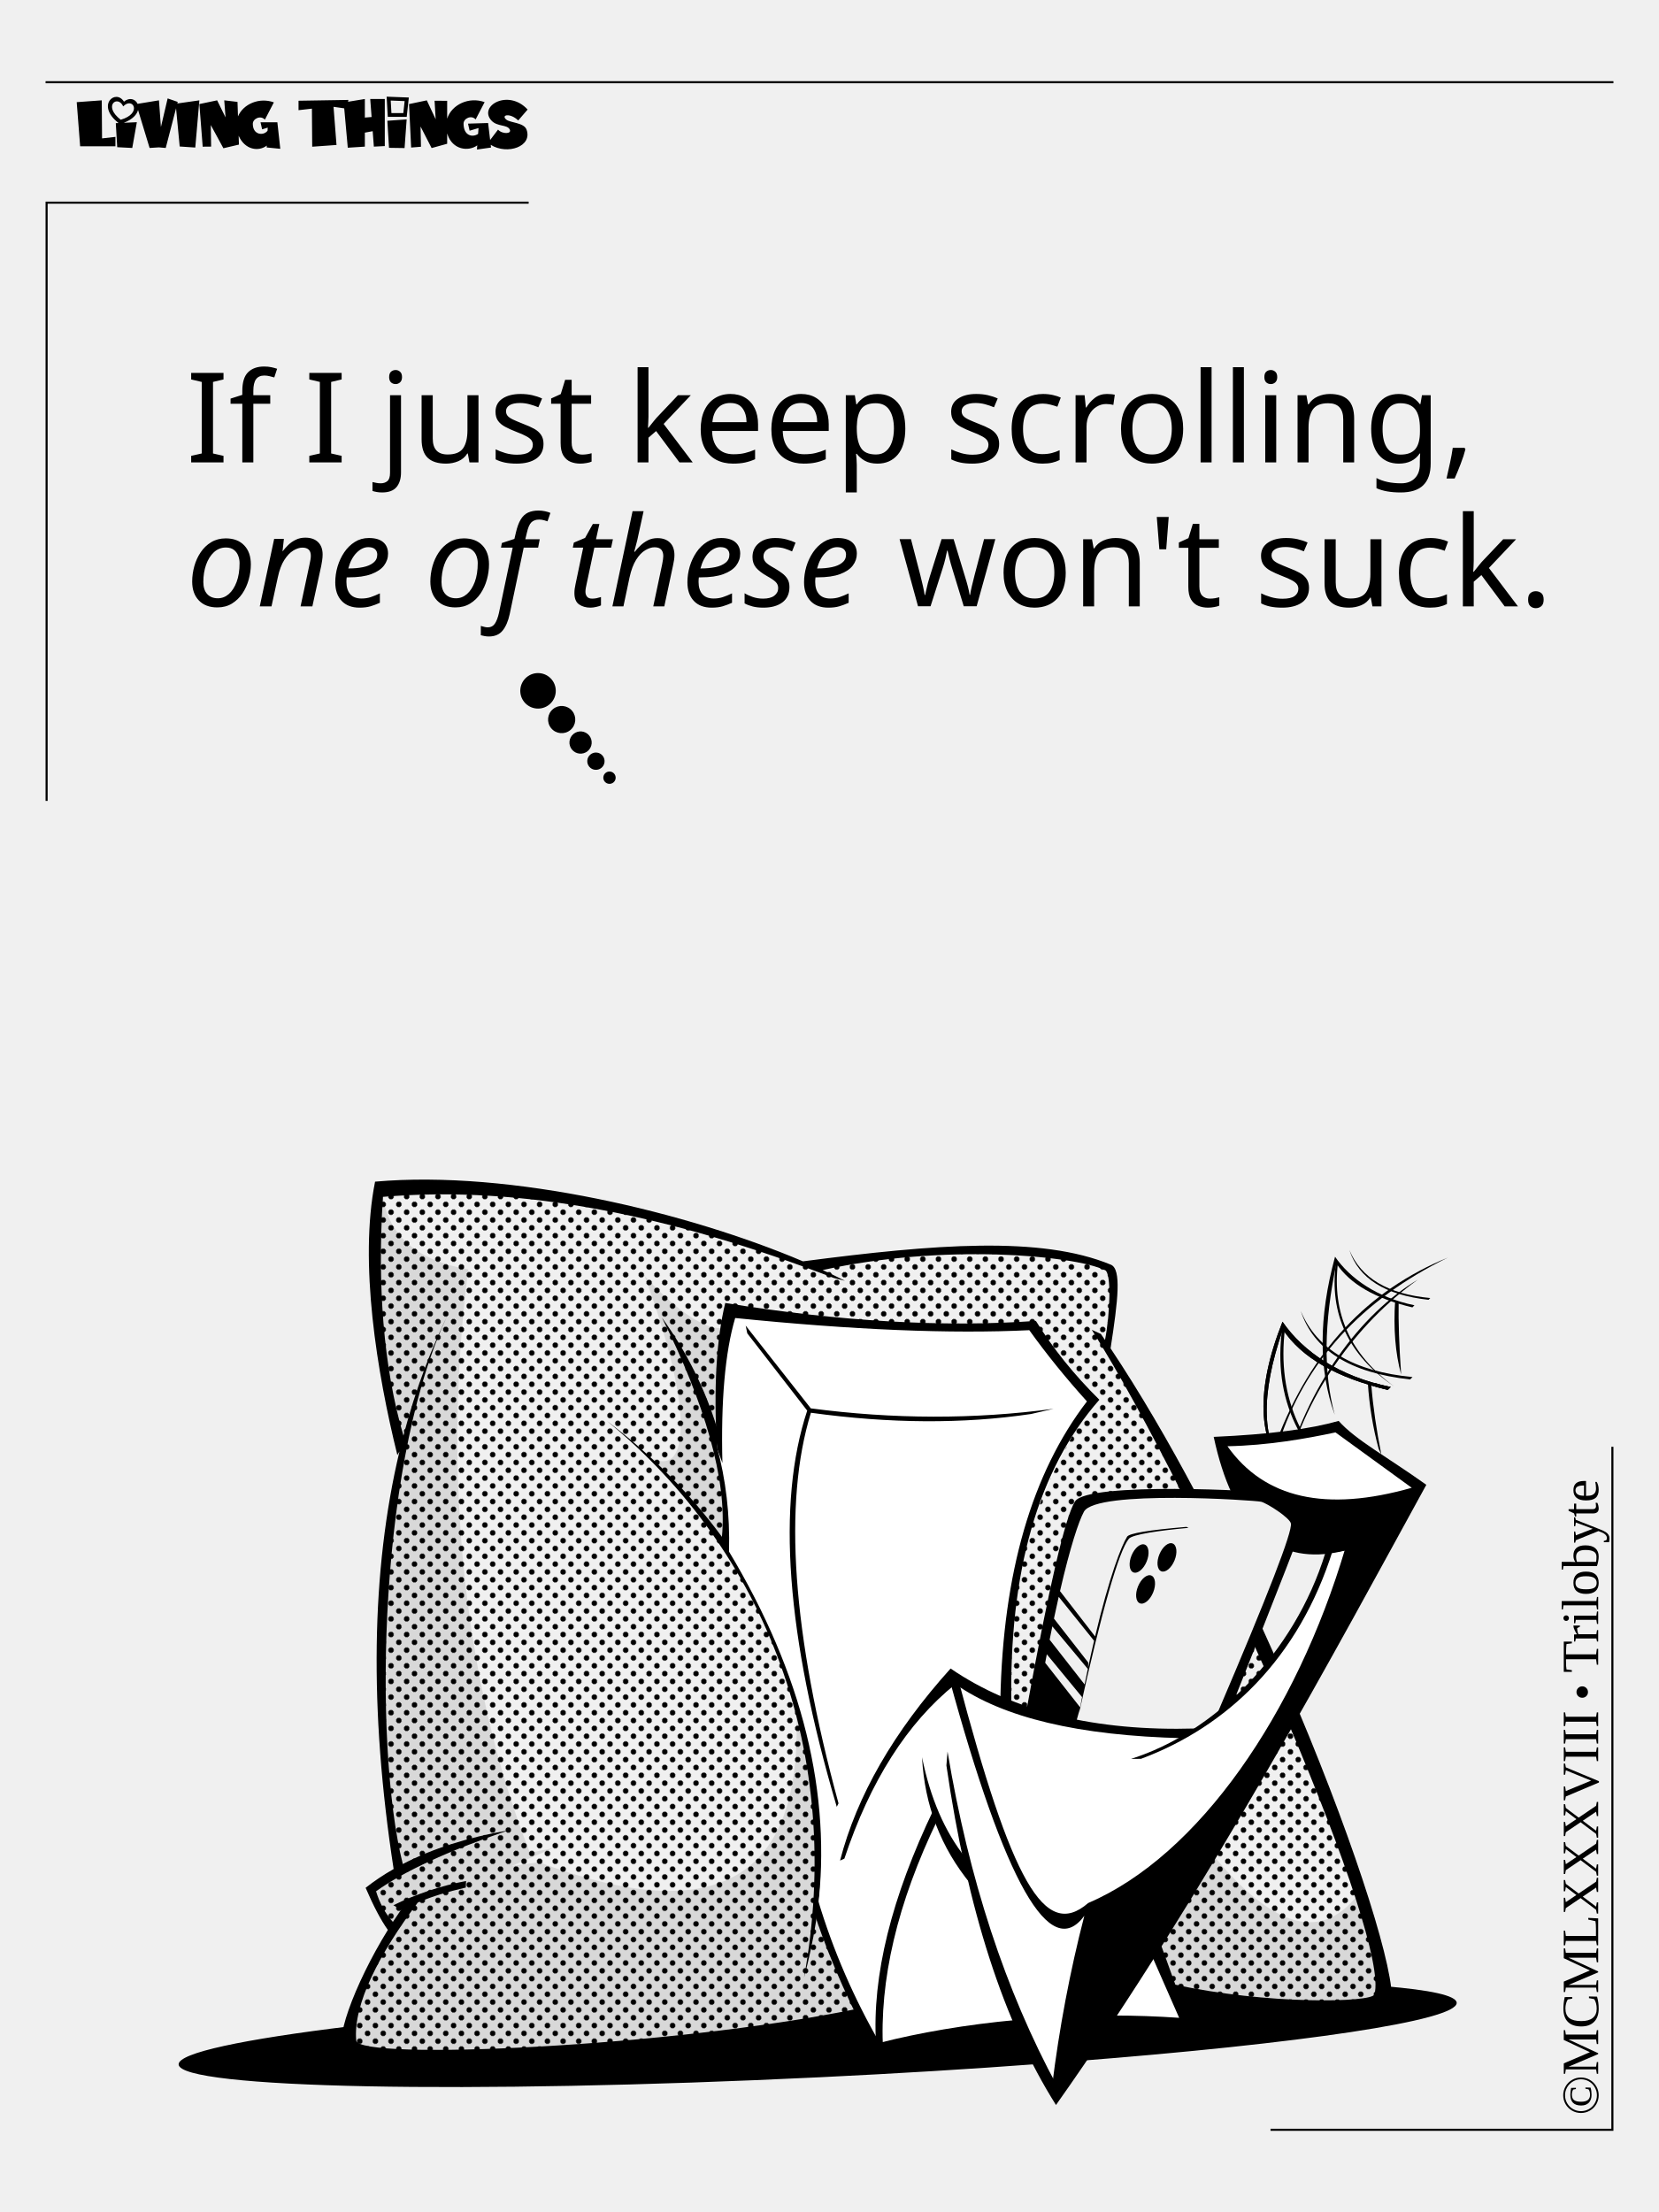
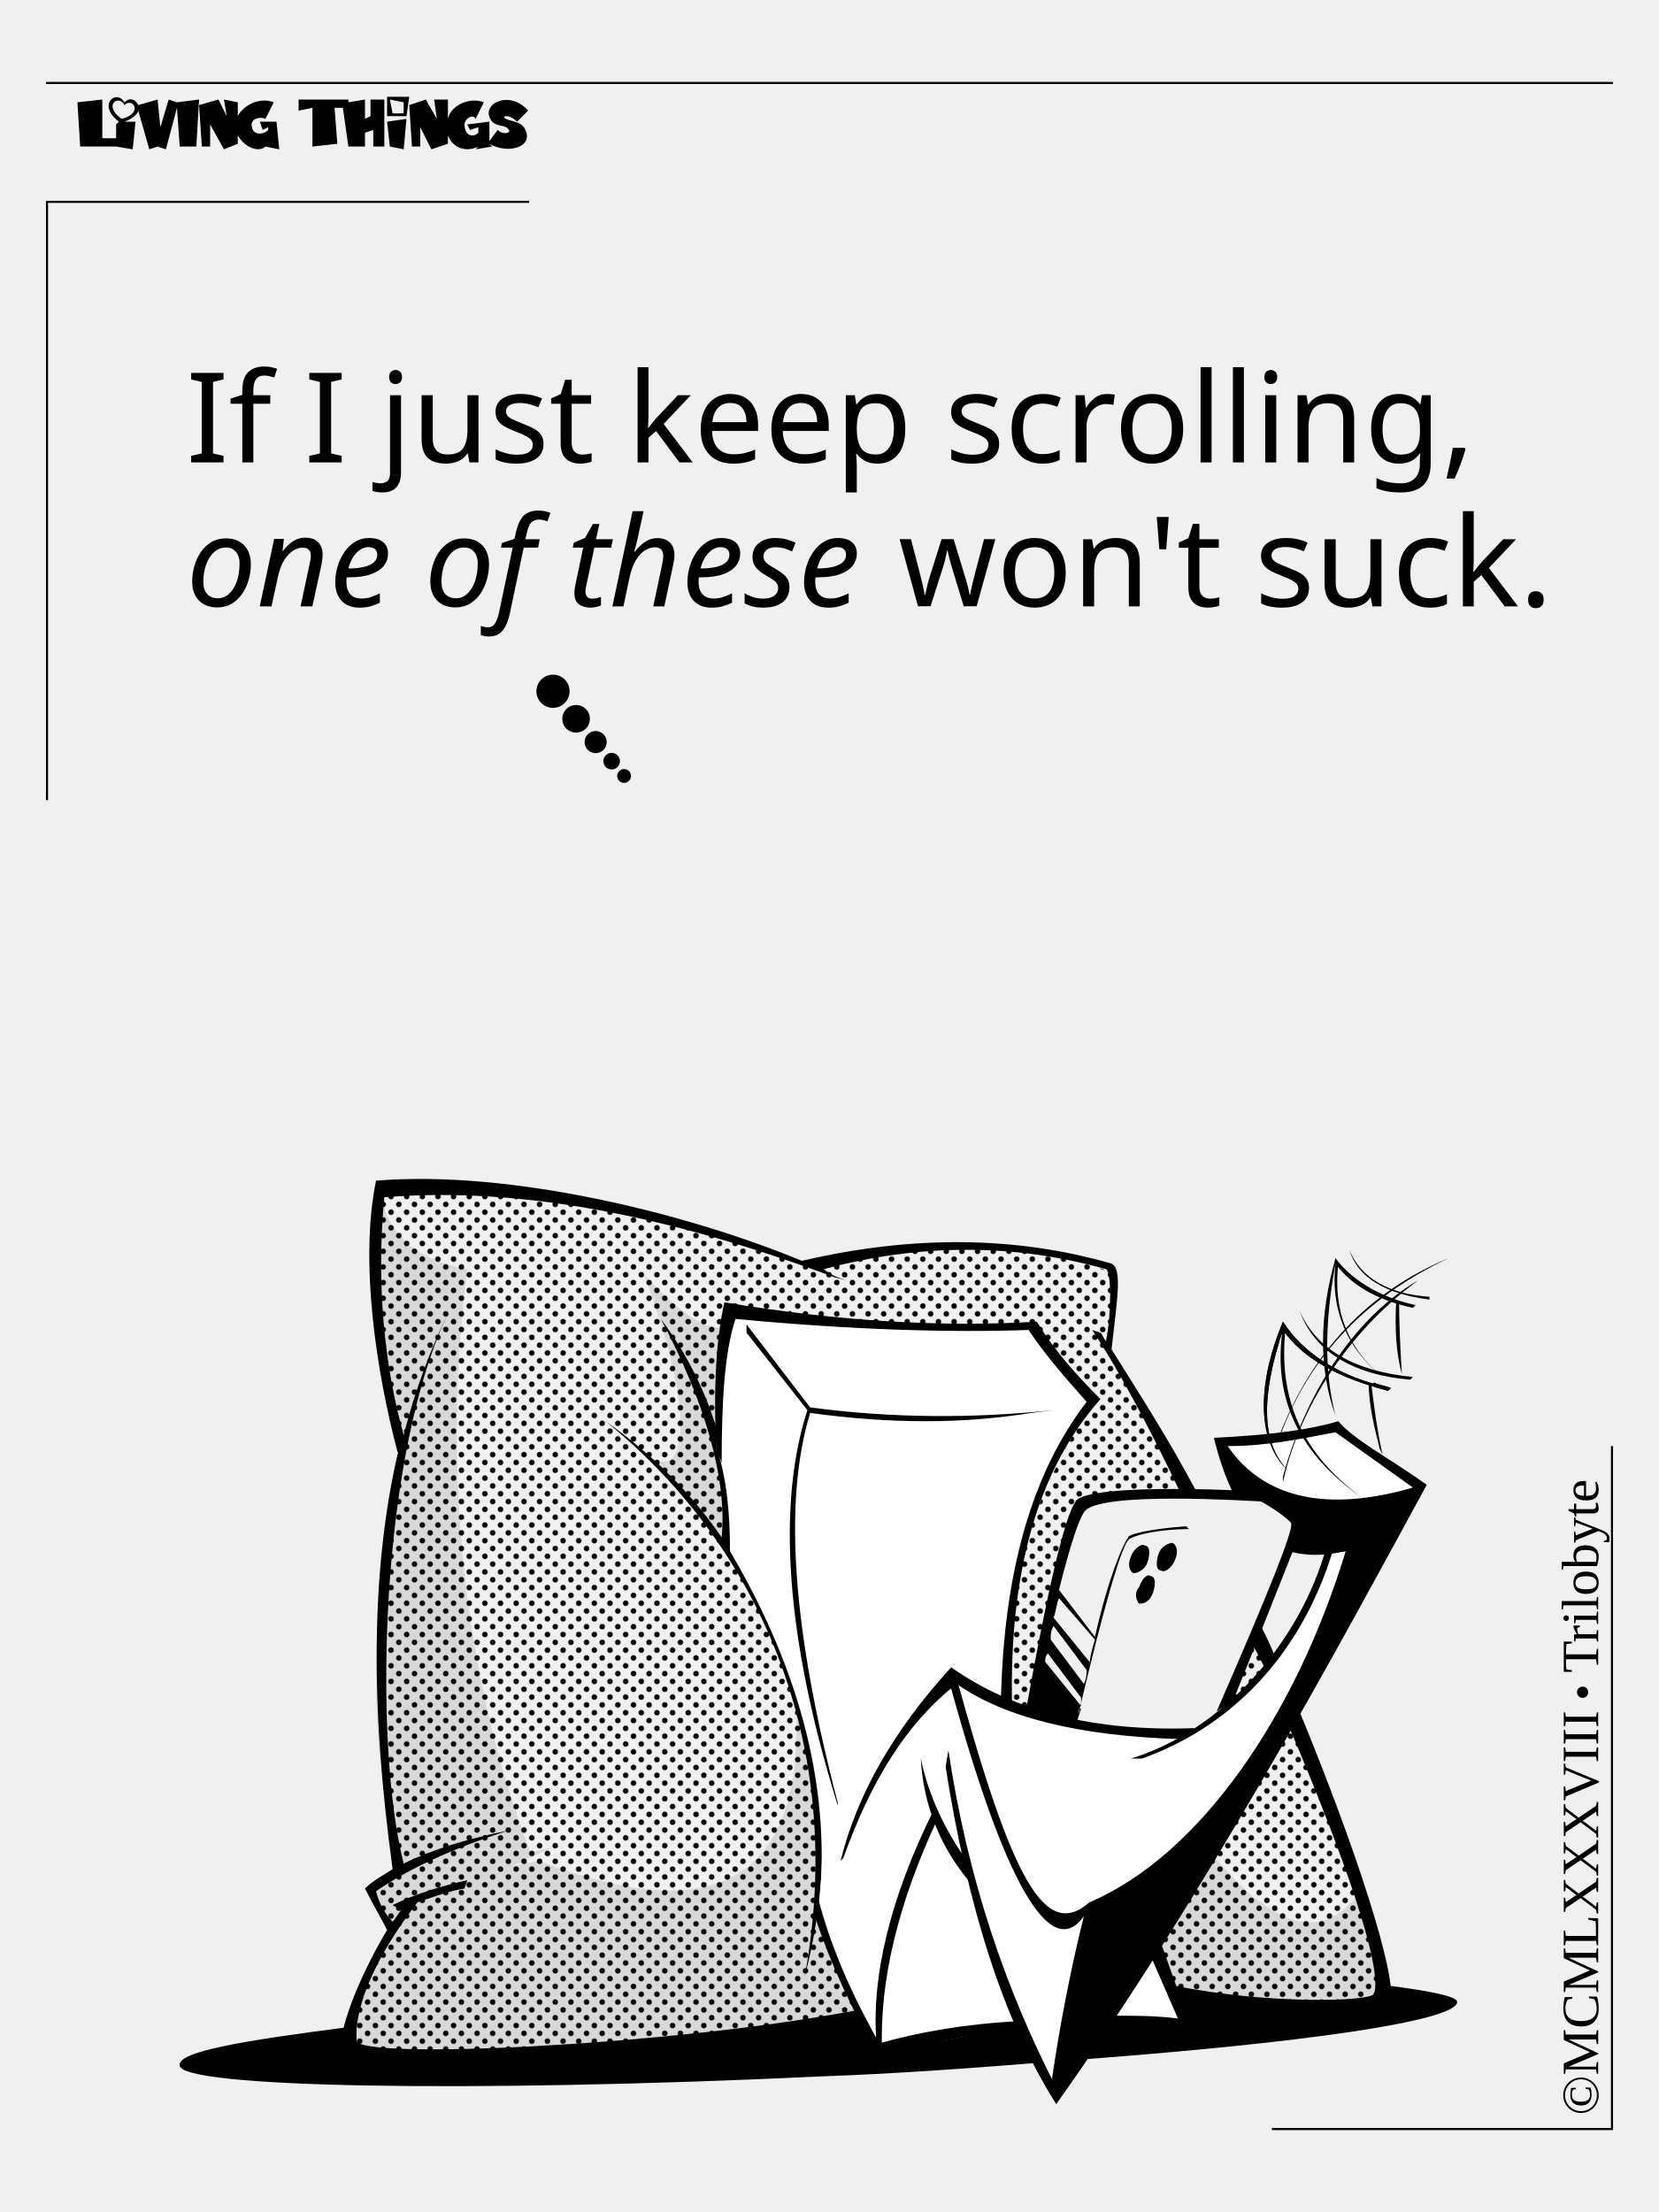
<svg xmlns="http://www.w3.org/2000/svg" style="isolation:isolate" viewBox="0 0 600 800" width="600pt" height="800pt">
  <style type="text/css">
    
  @font-face {
    font-family: 'Comic Neue';
    src: url('neue.ttf') format('truetype');
  }

  text {
    font-family: 'Comic Neue', sans-serif;
    font-weight: bold;
    font-style: italic;
    font-size: 20px;
    fill: #909;
  }
</style>
  <defs>
    <pattern id="dotz" x="0" y="0" width="4" height="4" patternUnits="userSpaceOnUse" patternTransform="rotate(45)">
      <circle cx="2" cy="2" r="1" fill="#000" transform="scale(1)" transform-origin="2 2" />
    </pattern>
+     <pattern id="dotz5" x="0" y="0" width="4" height="4" patternUnits="userSpaceOnUse" patternTransform="rotate(45)">
+       <circle cx="2" cy="2" r="1" fill="#000" transform="scale(2)" transform-origin="2 2" />
+     </pattern>
    <filter id="blur">
-       <feGaussianBlur in="SourceGraphic" stdDeviation="0.9" />
+       <feGaussianBlur in="SourceGraphic" stdDeviation="1" />
    </filter>
  </defs>
  <defs>
-     <g id="ikon" opacity="1.0">
-       <path id="pillowFill" d=" M 137.119 430.387 C 133.398 463.855 136.091 495.501 145.184 525.309 C 134.377 580.385 133.968 630.849 143.944 676.688 L 134.017 683.513 C 136.072 688.819 138.675 693.658 141.81 698.014 C 131.007 717.203 125.726 731.232 125.952 740.086 C 186.626 747.27 250.684 740.889 311.454 728.802 C 304.472 714.376 299.058 701.309 295.177 689.565 C 298.428 637.893 287.739 594.985 263.074 560.803 C 263.325 548.425 262.317 534.827 260.015 519.974 C 259.108 502.841 260.759 487.824 264.934 474.886 C 304.754 479.57 340.836 481.222 373.145 479.805 L 395.24 506.858 C 373.91 532.157 363.131 570.733 363.698 615.069 L 372.325 618.348 C 378.239 590.858 383.594 564.941 390.36 544.177 C 395.232 540.277 408.692 539.716 430.705 540.036 L 400.217 487.101 Q 402.879 468.469 402.033 459.546 C 372.673 449.905 336.695 449.497 294.082 458.305 C 243.594 438.535 191.278 429.234 137.119 430.387 L 137.119 430.387 Z  M 466.907 620.09 C 481.019 648.362 492.83 682.448 500.948 723.382 C 473.956 726.892 450.038 726.357 426.738 721.742 L 418.54 705.347 L 466.907 620.09 L 466.907 620.09 Z  M 454.869 590.416 L 459.322 601.195 C 455.71 605.862 450.801 611.029 444.559 616.661 L 454.869 590.416 Z " fill-rule="evenodd" fill="url(#dotz)" />
-       <path id="shadow" d=" M 375.684 746.455 C 351.148 748.29 324.396 749.922 296.479 751.27 C 168.923 757.429 65.023 755.356 64.602 746.643 C 64.4 742.466 88.023 737.515 126.774 732.815 C 126.158 735.56 125.898 737.97 125.952 740.086 C 186.626 747.27 250.684 740.889 311.454 728.802 L 318.76 740.712 L 368.825 731.899 L 375.684 746.455 L 375.684 746.455 Z  M 388.637 745.478 C 470.322 739.114 527.143 730.792 526.831 724.322 C 526.705 721.712 517.292 719.698 500.625 718.333 C 500.978 720.142 501.313 721.933 501.619 723.691 C 487.286 726.302 442.587 725.023 424.864 720.447 L 428.661 731.839 L 396.823 730.963 Q 390.981 740.894 388.637 745.478 Z " fill-rule="evenodd" fill="rgb(0,0,0)" />
-       <path id="shade" d="M 262.39 480.319 C 255.44 481.247 245.692 474.975 233.132 461.486 C 251.99 512.675 249.081 536.91 233.132 525.848 C 247.243 537.776 257.897 550.84 265.059 565.002 L 260.771 521.116 L 262.39 480.319 Z  M 138.403 432.502 Q 141.807 454.362 169.365 459.08 C 160.288 529.342 166.556 605.997 191.637 670.058 L 200.14 668.366 L 185.106 674.836 L 194.973 673.495 Q 291.499 709.781 288.001 619.17 C 295.541 638.289 296.857 667.13 295.52 689.237 C 299.336 701.331 304.454 714.229 310.837 727.896 C 243.095 742.685 180.837 746.649 124.024 739.753 C 128.484 721.849 133.525 708.702 141.149 698.276 L 133.896 683.265 L 145.267 676.025 C 133.471 634.847 133.476 584.207 145.267 524.088 C 136.067 501.377 133.784 470.854 138.403 432.502 Z M 418 705 L 426 721 Q 460 730 500 724 Q 500 700 492 684 Q 472 712 438 670 Z " fill-rule="evenodd" fill="rgb(0,0,0)" fill-opacity="0.1" />
+     <g id="ikon" opacity="1">
+       <path id="pillowFill" d=" M 137 430 C 133 464 136 496 145 525 C 134 580 134 631 144 677 L 134 684 C 136 689 139 694 142 698 C 131 717 126 731 126 740 C 187 747 251 741 311 729 C 304 714 299 701 295 690 C 298 638 288 595 263 561 C 263 548 262 535 260 520 C 259 503 261 488 265 475 C 305 480 341 481 373 480 L 395 507 C 374 532 363 571 364 615 L 372 618 C 378 591 384 565 390 544 C 395 540 409 540 431 540 L 400 487 Q 403 468 402 460 C 373 450 337 449 294 458 C 244 439 191 429 137 430 L 137 430 Z  M 467 620 C 481 648 493 682 501 723 C 474 727 450 726 427 722 L 419 705 L 467 620 L 467 620 Z  M 455 590 L 459 601 C 456 606 451 611 445 617 L 455 590 Z " fill-rule="evenodd" fill="url(#dotz)" />
+       <path id="shadow" d=" M 376 746 C 351 748 324 750 296 751 C 169 757 65 755 65 747 C 64 742 88 738 127 733 C 126 736 126 738 126 740 C 187 747 251 741 311 729 L 319 741 L 369 732 L 376 746 L 376 746 Z  M 389 745 C 470 739 527 731 527 724 C 527 722 517 720 501 718 C 501 720 501 722 502 724 C 487 726 443 725 425 720 L 429 732 L 397 731 Q 391 741 389 745 Z " fill-rule="evenodd" fill="rgb(0,0,0)" />
+       <path id="shade" d="M 262 480 C 255 481 246 475 233 461 C 252 513 249 537 233 526 C 247 538 258 551 265 565 L 261 521 L 262 480 Z  M 138 433 Q 142 454 169 459 C 160 529 167 606 192 670 L 200 668 L 185 675 L 195 673 Q 291 710 288 619 C 296 638 297 667 296 689 C 299 701 304 714 311 728 C 243 743 181 747 124 740 C 128 722 134 709 141 698 L 134 683 L 145 676 C 133 635 133 584 145 524 C 136 501 134 471 138 433 Z M 418 705 L 426 721 Q 460 730 500 724 Q 500 700 492 684 Q 472 712 438 670 Z " fill-rule="evenodd" fill="rgb(0,0,0)" fill-opacity="0.1" />
+       <path id="pillowOutLine" d=" M 265 562 C 296 607 305 662 291 715 C 306 634 277 561 219 514 C 236 526 250 540 261 556 C 263 535 255 507 239 477 C 257 501 266 530 265 562 Z M 145 691 C 144 692 143 694 142 695 C 139 692 137 688 136 684 C 146 677 162 669 184 662 C 169 665 156 669 146 674 C 135 631 137 525 163 473 C 156 487 150 503 146 519 L 146 519 C 139 494 136 464 139 433 C 189 429 243 440 302 462 L 306 463 C 303 462 300 461 298 459 Q 350 445 400 459 C 402 460 402 475 400 485 C 399 484 399 483 398 482 L 395 481 C 405 496 416 517 427 540 L 433 540 C 423 521 412 504 402 488 C 404 470 406 459 402 457 Q 350 442 290 456 L 290 456 C 249 439 185 423 136 427 L 136 427 C 130 456 136 496 144 526 L 144 525 C 134 568 134 618 142 676 L 142 676 C 139 678 135 680 132 683 C 135 689 138 694 140 698 L 140 698 C 128 718 120 741 125 742 C 173 748 239 745 311 730 L 311 730 L 310 727 C 242 740 129 745 129 738 C 128 725 137 706 151 688 C 157 686 162 684 168 683 L 169 680 C 160 682 150 685 142 689 L 145 691 L 145 691 Z M 461 599 C 460 596 458 592 456 588 L 456 588 L 453 595 C 455 598 456 601 458 604 L 461 599 L 461 599 L 461 599 L 461 599 L 461 599 L 461 599 L 461 599 L 461 599 Z  M 470 619 C 491 670 505 714 503 724 C 502 730 453 729 426 723 L 424 718 C 458 725 496 724 497 721 C 500 711 486 671 466 624 L 470 619 L 470 619 L 470 619 L 470 619 L 470 619 L 470 619 L 470 619 L 470 619 Z " fill-rule="evenodd" fill="rgb(0,0,0)" />
+       <g id="pinkie">
+         <path d=" M 264 474 L 259 523 C 263 535 264 548 264 561 C 290 605 301 649 296 691 C 304 714 311 730 318 742 L 369 733 L 382 757 Q 388 748 402 730 L 429 731 L 417 706 C 459 637 491 581 513 538 L 483 516 L 441 522 L 447 541 L 458 542 L 468 550 L 466 560 L 481 561 C 472 592 455 613 430 627 C 406 627 384 623 364 616 C 360 583 371 546 395 507 L 374 480 C 338 481 301 479 264 474 Z " fill="#fff" />
+         <path opacity="1" id="footBottom" d=" M 447 540 C 445 536 443 531 442 526 L 444 523 C 457 542 480 547 511 538 L 514 538 C 485 591 436 680 382 758 L 394 690 C 434 672 465 629 487 561 C 480 562 473 562 467 560 L 470 549 L 459 541 L 447 540 Z " fill-rule="evenodd" fill="rgb(0,0,0)" />
+         <path d=" M 259 524 C 258 502 259 484 262 471 C 304 478 341 480 375 478 C 381 488 389 497 398 506 C 375 532 365 569 366 617 L 362 615 C 363 569 373 533 393 507 C 385 498 378 490 372 481 C 344 482 308 481 266 477 C 262 489 261 507 261 529 L 259 524 Z " fill="rgb(0,0,0)" />
+         <path d=" M 270 479 L 293 509 C 323 513 352 513 381 510 L 373 511 C 348 515 322 515 293 511 C 283 544 287 591 303 652 L 303 653 C 284 592 281 544 292 510 L 270 482 L 270 479 Z " fill="rgb(0,0,0)" />
+         <path d=" M 446 540 Q 442 532 439 520 C 460 519 474 517 484 514 C 490 521 502 527 516 537 C 485 594 436 685 382 761 C 363 731 350 690 342 639 L 343 633 C 350 680 364 720 382 755 C 422 702 483 590 511 538 L 483 518 C 472 520 459 523 444 523 Q 446 533 449 541 L 446 540 Z  M 466 561 Q 480 565 498 557 Q 480 563 467 558 L 466 561 Z " fill-rule="evenodd" fill="rgb(0,0,0)" />
+         <path d=" M 349 672 L 351 681 C 340 668 334 653 333 636 C 336 650 342 662 349 672 Z " fill="rgb(0,0,0)" />
+         <path d=" M 369 734 C 350 736 333 739 318 744 C 308 727 300 709 295 694 L 295 694 L 296 687 C 301 706 309 723 318 739 C 332 735 349 732 368 731 L 369 734 Z  M 400 733 C 410 733 420 733 431 734 L 420 703 L 416 707 L 426 730 C 418 729 410 729 403 729 L 400 733 Z " fill-rule="evenodd" fill="rgb(0,0,0)" />
+         <path d=" M 338 654 L 339 658 C 325 688 318 716 319 742 L 317 739 C 315 715 322 686 338 654 Z " fill="rgb(0,0,0)" />
+         <path d=" M 489 560 C 484 585 442 676 396 692 C 391 712 387 733 384 755 L 380 755 C 383 734 387 713 392 693 C 380 710 363 681 343 607 L 346 607 C 366 680 378 702 394 688 C 434 671 469 620 487 560 L 489 560 L 489 560 Z " fill="rgb(0,0,0)" />
+         <path d=" M 482 561 L 479 562 C 468 598 439 627 409 636 L 413 636 C 444 625 470 600 482 561 Z " fill="rgb(0,0,0)" />
+         <path d=" M 432 625 Q 378 627 344 603 C 323 626 310 649 304 673 L 305 672 C 315 644 328 623 346 609 C 363 621 390 628 428 629 L 432 625 L 432 625 Z " fill="rgb(0,0,0)" />
+       </g>
+       <path id="cellfone" d=" M 396 593 L 383 578 C 382 580 382 583 381 585 L 394 601 L 394 603 C 394 600 395 596 396 593 L 396 593 L 396 593 L 396 593 Z  M 393 604 L 381 588 C 380 590 380 591 380 593 L 392 609 C 393 607 393 605 393 604 L 393 604 L 393 604 L 393 604 Z  M 391 614 L 379 598 C 378 599 378 600 378 601 L 391 617 C 391 616 391 615 391 614 L 391 614 L 391 614 L 391 614 Z  M 409 563 C 410 560 413 558 414 559 C 416 559 416 562 415 565 C 414 568 411 569 410 569 C 408 568 408 565 409 563 L 409 563 L 409 563 Z  M 419 562 C 420 559 423 558 424 558 C 426 559 426 562 425 564 C 424 567 421 569 420 568 C 418 568 418 565 419 562 L 419 562 Z  M 396 592 L 383 575 C 387 559 390 550 392 547 C 396 539 454 543 456 543 C 458 544 466 549 467 551 Q 468 555 440 619 L 446 615 C 463 573 471 552 472 550 C 472 546 460 540 459 540 C 457 539 393 536 389 543 C 385 549 379 574 371 619 L 375 620 L 375 620 C 375 620 375 620 375 620 L 389 624 L 389 624 L 391 618 C 390 618 390 619 390 620 C 399 582 405 561 408 557 C 410 555 420 553 430 553 L 430 553 L 429 552 C 415 553 408 555 408 556 C 406 559 401 570 396 592 L 396 592 L 396 592 L 396 592 Z  M 412 574 C 413 571 415 569 416 570 C 418 570 418 573 417 576 C 416 579 414 580 412 580 C 411 579 410 576 412 574 Z " fill-rule="evenodd" fill="rgb(0,0,0)" />
      <g id="motionLines">
-         <path d=" M 499.582 526.066 C 497.773 516.987 496.569 508.624 495.959 500.966 L 494.697 500.149 C 495.233 508.401 496.537 516.346 498.598 523.971 L 499.582 526.066 Z " fill="rgb(0,0,0)" />
-         <path d=" M 506.74 497.096 Q 505.647 481.279 505.835 471.103 L 504.573 470.285 Q 503.584 485.604 506.74 497.096 Z " fill="rgb(0,0,0)" />
-         <path d=" M 496.331 501.183 C 498.106 501.725 499.983 502.216 501.925 502.674 L 502.957 501.623 C 500.897 501.202 498.904 500.718 497.02 500.14 L 496.331 501.183 L 496.331 501.183 Z " fill="rgb(0,0,0)" />
-         <path d=" M 465.558 532.379 C 456.213 521.942 455.681 504.766 463.952 480.837 C 470.726 491.013 483.388 498.296 501.925 502.674 L 502.957 501.623 C 484.359 497.824 471.323 488.864 463.838 478.023 C 454.116 502.348 454.694 521.569 465.558 532.379 Z " fill="rgb(0,0,0)" />
-         <path d=" M 465.558 532.379 C 456.213 521.942 455.681 504.766 463.952 480.837 C 470.726 491.013 483.388 498.296 501.925 502.674 L 502.957 501.623 C 484.359 497.824 471.323 488.864 463.838 478.023 C 454.116 502.348 454.694 521.569 465.558 532.379 Z " fill="rgb(0,0,0)" />
-         <path d=" M 492.747 541.955 C 470.96 526.112 461.634 505.569 464.755 480.312 L 463.723 480.428 C 460.289 505.971 469.968 526.484 492.747 541.955 Z " fill="rgb(0,0,0)" />
-         <path d=" M 523.659 454.82 C 494.656 466.631 474.026 488.702 461.756 521.02 L 462.325 522.324 C 471.853 492.649 492.302 470.153 523.659 454.82 Z " fill="rgb(0,0,0)" />
-         <path d=" M 512.776 462.8 C 492.239 475.032 472.64 500.927 463.952 534.4 L 464.355 535.751 C 471.102 505.016 490.572 478.68 512.776 462.8 Z " fill="rgb(0,0,0)" />
-         <path d=" M 470.436 474.123 C 476.246 488.078 489.721 496.049 510.852 498.024 L 509.998 498.893 C 488.272 496.527 475.089 488.274 470.436 474.123 Z " fill="rgb(0,0,0)" />
-         <path d=" M 482.732 511.693 Q 476.538 489.069 483.323 456.966 C 488.227 464.36 497.392 469.652 510.809 472.834 L 511.557 472.07 C 498.095 469.31 488.254 462.387 482.836 454.51 Q 473.9 487.39 482.732 511.693 Z " fill="rgb(0,0,0)" />
-         <path d=" M 504.166 501.376 C 488.396 489.865 481.645 474.937 483.905 456.585 L 483.157 456.669 C 480.672 475.23 487.678 490.135 504.166 501.376 Z " fill="rgb(0,0,0)" />
-         <path d=" M 488.017 452.088 C 492.222 462.228 501.976 468.02 517.271 469.455 L 516.653 470.087 C 500.927 468.367 491.385 462.371 488.017 452.088 Z " fill="rgb(0,0,0)" />
+         <path d=" M 500 526 C 498 517 497 509 496 501 L 495 500 C 495 508 497 516 499 524 L 500 526 Z " fill="rgb(0,0,0)" />
+         <path d=" M 507 497 Q 506 481 506 471 L 505 470 Q 504 486 507 497 Z " fill="rgb(0,0,0)" />
+         <path d=" M 496 501 C 498 502 500 502 502 503 L 503 502 C 501 501 499 501 497 500 L 496 501 L 496 501 Z " fill="rgb(0,0,0)" />
+         <path d=" M 466 532 C 456 522 456 505 464 481 C 471 491 483 498 502 503 L 503 502 C 484 498 471 489 464 478 C 454 502 455 522 466 532 Z " fill="rgb(0,0,0)" />
+         <path d=" M 466 532 C 456 522 456 505 464 481 C 471 491 483 498 502 503 L 503 502 C 484 498 471 489 464 478 C 454 502 455 522 466 532 Z " fill="rgb(0,0,0)" />
+         <path d=" M 493 542 C 471 526 462 506 465 480 L 464 480 C 460 506 470 526 493 542 Z " fill="rgb(0,0,0)" />
+         <path d=" M 524 455 C 495 467 474 489 462 521 L 462 522 C 472 493 492 470 524 455 Z " fill="rgb(0,0,0)" />
+         <path d=" M 513 463 C 492 475 473 501 464 534 L 464 536 C 471 505 491 479 513 463 Z " fill="rgb(0,0,0)" />
+         <path d=" M 470 474 C 476 488 490 496 511 498 L 510 499 C 488 497 475 488 470 474 Z " fill="rgb(0,0,0)" />
+         <path d=" M 483 512 Q 477 489 483 457 C 488 464 497 470 511 473 L 512 472 C 498 469 488 462 483 455 Q 474 487 483 512 Z " fill="rgb(0,0,0)" />
+         <path d=" M 504 501 C 488 490 482 475 484 457 L 483 457 C 481 475 488 490 504 501 Z " fill="rgb(0,0,0)" />
+         <path d=" M 488 452 C 492 462 502 468 517 469 L 517 470 C 501 468 491 462 488 452 Z " fill="rgb(0,0,0)" />
      </g>
-       <path id="pillowOutLine" d=" M 265.371 561.862 C 296.248 607.313 305.056 662.369 290.772 715.304 C 305.508 634.247 276.898 560.888 219.492 513.891 C 235.939 526.349 249.829 540.481 261.096 555.818 C 263.117 535.01 254.56 506.841 239.404 476.545 C 257.351 501.423 266.003 529.858 265.371 561.862 Z  M 145.059 690.677 C 144.054 692.11 143.065 693.579 142.094 695.072 C 139.354 692.04 137.331 688.354 136.008 684.01 C 146.131 676.759 162.09 669.417 183.868 661.969 C 169.082 664.532 156.349 668.592 145.673 674.152 C 134.841 630.687 136.74 524.602 163.388 472.605 C 156.092 487.022 150.264 502.553 145.911 519.204 L 145.911 519.204 C 138.605 494.378 136.438 464.358 138.502 432.859 C 189.116 428.579 243.126 439.701 301.556 462.204 L 305.591 463.213 C 303.069 461.92 300.4 460.624 297.535 459.336 C 340.659 449.76 388.18 453.866 399.719 459.414 C 401.936 460.48 401.544 474.921 399.637 484.624 C 399.14 483.889 398.642 483.159 398.144 482.433 L 394.859 480.94 C 404.56 496.335 415.899 517.083 427.432 540 L 432.512 540 L 432.512 540 L 432.512 540 L 432.512 540 L 432.512 540 L 432.512 540 C 422.691 521.481 412.303 503.642 401.656 487.648 C 404.366 470.152 405.642 458.995 401.748 457.384 C 376.381 446.889 338.111 449.965 290.402 456.18 L 290.402 456.18 C 249.052 438.592 184.805 422.992 135.649 427.361 L 135.649 427.361 C 129.814 456.488 136.296 496.339 143.708 526.241 L 144.477 524.923 C 134.217 568.012 133.508 618.353 142.36 675.959 L 142.36 675.959 C 138.721 678.032 135.347 680.298 132.229 682.751 C 135.085 689.393 137.77 694.478 140.272 697.981 L 140.272 697.981 C 127.978 717.854 119.652 740.79 125.369 741.562 C 172.755 747.96 238.911 744.913 311.399 730.409 L 311.399 730.409 L 309.68 726.589 C 242.417 740.411 129.493 745.302 128.831 737.981 C 127.647 724.895 137.389 706.287 151.115 688.075 C 156.549 685.761 161.786 684.216 168.461 682.661 L 168.565 680.297 C 159.772 681.894 150.218 685.129 142.269 689.056 L 145.059 690.677 L 145.059 690.677 Z  M 461.239 599.294 C 459.574 595.545 457.874 591.775 456.141 587.992 L 456.141 587.992 L 453.46 594.676 C 454.849 597.757 456.224 600.833 457.581 603.899 L 461.239 599.294 L 461.239 599.294 L 461.239 599.294 L 461.239 599.294 L 461.239 599.294 L 461.239 599.294 L 461.239 599.294 L 461.239 599.294 Z  M 469.547 618.529 C 491.23 670.14 504.835 714.203 503.257 724.236 C 502.378 729.824 452.501 729.366 426.341 723.493 L 424.421 717.651 C 458.107 725.095 496.223 724.279 497.083 721.303 C 500.001 711.201 486.082 670.703 466.363 624.162 L 469.547 618.529 L 469.547 618.529 L 469.547 618.529 L 469.547 618.529 L 469.547 618.529 L 469.547 618.529 L 469.547 618.529 L 469.547 618.529 Z " fill-rule="evenodd" fill="rgb(0,0,0)" />
-       <g id="pinkie">
-         <path d=" M 263.581 474 L 259.22 523 C 262.533 535.075 264.023 547.802 263.661 561.152 C 290.256 605.488 300.947 648.812 295.705 691.095 C 303.862 713.529 311.446 730.348 318.428 741.524 L 368.823 732.731 L 382.158 757.427 Q 388.435 747.894 401.772 730.07 L 428.821 731.469 L 417.254 705.696 C 459.174 637.266 491.236 581.269 513.381 537.645 L 483.108 516.156 L 441.476 521.69 L 447.01 541.437 L 458.333 542.231 L 468.461 550.022 L 466.221 559.614 L 480.537 561.27 C 471.928 591.504 455.115 613.462 430.069 627.116 C 405.721 626.542 383.623 622.892 363.745 616.134 C 360.476 582.897 370.949 546.397 395.135 506.603 L 373.764 479.691 C 337.775 480.744 301.058 478.857 263.581 474 Z " x-fill="var(--pinkie-color, #fff)" y-fill="hsl(320,100%,99%)" fill="#fff" />
-         <path id="footBottom" d=" M 446.601 540.305 C 444.759 536.105 443.257 531.285 442.093 525.848 L 443.92 523.051 C 457.301 541.936 479.506 546.931 510.573 538.074 L 514.006 537.991 C 485.013 591.347 436.344 680.442 382.362 757.608 L 394.16 690.149 C 434.084 671.758 465.144 628.551 487.375 560.563 C 479.515 562.19 472.612 562.061 466.67 560.177 L 470.305 549.402 L 458.646 541.1 L 446.601 540.305 Z " fill-rule="evenodd" fill="rgb(0,0,0)" />
-         <path d=" M 259.298 523.687 C 258.065 501.967 259.069 484.489 262.294 471.238 C 303.713 477.934 341.167 480.101 374.643 477.726 C 380.875 487.767 388.534 497.276 397.604 506.236 C 375.381 531.542 364.779 568.629 365.781 617.482 L 361.795 614.755 C 362.748 568.784 373.191 532.818 393.107 506.841 C 385.439 498.352 378.495 489.771 372.259 481.081 C 343.926 482.456 308.473 480.992 265.887 476.675 C 262.233 489.086 260.7 506.567 261.271 529.101 L 259.298 523.687 Z " fill="rgb(0,0,0)" />
-         <path d=" M 269.689 479.429 L 293.242 509.353 C 323.088 513.301 352.36 513.359 381.045 509.51 L 372.862 511.398 C 348.347 515.029 321.826 514.881 293.282 510.94 C 283.193 543.686 286.529 590.785 303.259 652.205 L 302.629 653.464 C 284.343 591.562 280.79 543.806 291.939 510.167 L 270.266 482.235 L 269.689 479.429 Z " fill="rgb(0,0,0)" />
-         <path d=" M 445.587 540.305 Q 441.529 531.684 438.952 519.668 C 459.648 518.744 473.894 516.807 484.144 513.891 C 490.224 520.754 501.587 526.831 515.85 536.999 C 484.83 593.507 436.08 684.834 381.911 761.296 C 363.041 731.441 349.82 690.497 342.282 638.501 L 342.689 633.484 C 350.392 679.601 363.613 719.95 382.387 754.57 C 422.443 702.288 483.325 590.169 510.573 538.074 L 482.997 518.049 C 472.424 520.306 458.58 522.768 443.92 523.051 Q 445.576 533.162 448.893 540.519 L 445.587 540.305 Z  M 466.405 560.821 Q 479.57 564.952 498.164 556.644 Q 479.609 562.647 467.214 558.441 L 466.405 560.821 Z " fill-rule="evenodd" fill="rgb(0,0,0)" />
-         <path d=" M 349.171 671.863 L 351.102 681.428 C 340.248 668.228 334.374 652.931 333.466 635.521 C 336.454 650.331 341.694 662.45 349.171 671.863 Z " fill="rgb(0,0,0)" />
-         <path d=" M 368.982 734.224 C 350.149 735.911 332.998 739.16 317.535 743.977 C 308.183 726.928 300.41 709.446 295.105 693.766 L 295.105 693.766 L 295.804 687.056 C 301.362 705.708 309.091 723.146 318.128 738.812 C 332.335 735.181 349.3 732.229 367.742 730.528 L 368.982 734.224 Z  M 400.009 732.857 C 409.915 732.834 420.209 733.171 430.892 733.868 L 419.722 702.923 L 416.378 706.83 L 426.457 729.767 C 418.435 729.214 410.443 728.951 402.564 728.941 L 400.009 732.857 Z " fill-rule="evenodd" fill="rgb(0,0,0)" />
-         <path d=" M 337.794 654.157 L 339.179 657.917 C 324.523 688.228 317.932 716.202 319.39 741.825 L 316.817 739.054 C 315.366 714.59 322.363 686.296 337.794 654.157 Z " fill="rgb(0,0,0)" />
-         <path d=" M 489.061 559.578 C 483.936 585.426 442.147 676.314 396.315 691.759 C 390.826 712.162 386.761 733.171 384.133 754.8 L 380.487 754.57 C 383.074 733.569 386.961 713 392.162 692.879 C 379.78 709.735 363.444 680.95 343.17 606.537 L 346.408 606.792 C 365.836 680.219 377.696 701.978 393.558 688.255 C 433.678 671.035 468.861 619.557 486.528 560.022 L 489.061 559.578 L 489.061 559.578 Z " fill="rgb(0,0,0)" />
-         <path d=" M 482.06 560.563 L 479.337 561.622 C 468.09 598.156 439.184 626.611 409.062 636.117 L 412.651 636.102 C 443.516 624.641 469.734 600.022 482.06 560.563 Z " fill="rgb(0,0,0)" />
-         <path d=" M 432.431 625.13 Q 377.915 626.748 343.796 603.449 C 323.225 626.282 309.893 649.427 303.817 672.9 L 305.38 672.199 C 314.718 644.167 328.099 623.129 345.538 609.098 C 362.908 621.234 389.923 627.731 428.081 628.646 L 432.431 625.13 L 432.431 625.13 Z " fill="rgb(0,0,0)" />
-       </g>
-       <path id="circles" d=" M 190.506 244.89 C 193.243 242.638 197.294 243.032 199.546 245.769 C 201.798 248.506 201.404 252.557 198.667 254.809 C 195.93 257.061 191.879 256.667 189.627 253.93 C 187.375 251.193 187.768 247.142 190.506 244.89 L 190.506 244.89 L 190.506 244.89 L 190.506 244.89 Z  M 200.01 256.442 C 202.108 254.716 205.212 255.018 206.938 257.115 C 208.664 259.213 208.362 262.317 206.264 264.043 C 204.167 265.769 201.062 265.467 199.336 263.37 C 197.61 261.272 197.912 258.168 200.01 256.442 L 200.01 256.442 L 200.01 256.442 L 200.01 256.442 Z  M 207.413 265.44 C 209.129 264.028 211.668 264.275 213.079 265.991 C 214.491 267.706 214.244 270.245 212.528 271.657 C 210.813 273.068 208.274 272.821 206.862 271.106 C 205.451 269.39 205.697 266.851 207.413 265.44 L 207.413 265.44 L 207.413 265.44 Z  M 213.535 272.88 C 214.868 271.783 216.842 271.975 217.939 273.308 C 219.037 274.642 218.845 276.616 217.511 277.713 C 216.177 278.81 214.204 278.618 213.107 277.285 C 212.009 275.951 212.201 273.977 213.535 272.88 L 213.535 272.88 Z  M 219.011 279.537 C 219.963 278.754 221.371 278.891 222.154 279.842 C 222.937 280.794 222.8 282.202 221.849 282.985 C 220.897 283.768 219.489 283.631 218.706 282.679 C 217.923 281.728 218.06 280.32 219.011 279.537 Z " fill-rule="evenodd" fill="rgb(0,0,0)" />
-       <path d=" M 583.144 523.25 L 583.144 770.266 L 459.502 770.266" fill="none" vector-effect="non-scaling-stroke" stroke-width="1" stroke="rgb(0,0,0)" stroke-linejoin="miter" stroke-linecap="butt" stroke-miterlimit="3" />
-       <path d=" M 16.855 289.279 L 16.855 73.295 L 190.82 73.295" fill="none" vector-effect="non-scaling-stroke" stroke-width="1" stroke="rgb(0,0,0)" stroke-linejoin="miter" stroke-linecap="square" stroke-miterlimit="3" />
-       <line x1="16.855" y1="29.734" x2="583.145" y2="29.734" vector-effect="non-scaling-stroke" stroke-width="1" stroke="rgb(0,0,0)" stroke-linejoin="miter" stroke-linecap="square" stroke-miterlimit="3" />
-       <path id="LivingThingsTitle" d=" M 177.265 50.634 L 176.531 44.489 L 169.262 44.712 L 169.262 44.712 L 169.841 47.266 L 173.066 46.311 L 172.911 48.436 L 172.911 48.436 L 172.911 48.436 L 172.911 48.436 L 172.911 48.436 L 172.911 48.436 L 172.911 48.436 C 170.804 49.832 167.651 49.047 167.651 44.701 C 167.651 42.812 170.506 41.48 172.018 43.195 L 175.273 36.94 C 169.64 34.87 163.346 37.816 161.723 42.923 L 161.723 36.451 L 157.17 36.444 L 157.572 43.144 L 154.359 36.293 L 147.932 37.645 L 147.932 37.645 L 147.932 37.645 L 147.932 37.645 L 148.694 53.363 L 152.25 53.073 L 152.1 45.76 L 152.1 45.76 L 156.1 53.547 L 161.723 51.993 L 161.723 51.993 L 161.723 51.993 L 161.723 51.993 L 161.723 51.993 L 161.723 51.993 L 161.723 51.993 L 161.723 51.993 L 161.723 51.993 L 161.723 51.993 L 161.723 51.993 L 161.723 51.993 L 161.723 51.993 L 161.723 48.225 C 161.756 48.337 161.79 48.45 161.827 48.563 C 163.671 54.222 169.399 54.893 172.609 52.575 L 172.5 54.08 L 177.591 53.363 L 177.474 52.38 C 183.511 56.137 192.66 52.966 190.433 46.875 C 189.484 44.281 184.501 44.458 183.07 43.227 C 181.103 41.534 184.494 40.73 187.422 43.565 L 190.819 39.625 C 183.905 32.039 172.951 38.268 177.705 43.565 C 179.792 45.89 183.371 44.966 184.34 46.799 C 185.234 48.49 181.634 48.59 180.122 46.875 L 177.265 50.634 Z  M 134.395 42.317 L 131.953 42.523 L 131.953 35.802 L 125.883 36.801 L 125.883 36.801 L 125.883 36.801 L 125.987 36.139 L 107.97 36.432 L 107.97 39.846 L 112.807 39.295 L 112.912 53.061 L 121.701 52.43 L 120.628 38.633 L 124.494 39.184 L 125.779 53.423 L 131.953 53.029 L 131.953 47.97 L 131.953 47.97 L 131.953 47.97 L 131.953 47.97 L 131.953 47.97 L 134.787 47.444 L 135.214 53.029 L 139.165 52.829 L 139.165 35.802 L 133.896 35.802 L 134.395 42.317 L 134.395 42.317 Z  M 86.416 52.297 L 80.793 53.612 L 76.232 45.228 L 76.232 45.228 L 76.361 53.021 L 73.308 53.051 L 72.103 37.637 L 72.103 37.637 L 72.103 37.637 L 72.103 37.637 L 78.53 36.286 L 81.575 42.468 L 81.102 36.286 L 85.894 36.853 L 86.071 42.102 C 87.96 37.614 93.789 35.091 99.053 37.025 L 95.798 43.28 C 94.286 41.565 91.426 42.897 91.431 44.786 C 91.442 48.923 95.363 49.167 96.766 47.274 L 96.766 47.274 L 96.766 47.274 L 96.766 47.274 L 96.766 47.274 L 96.766 47.274 L 96.826 46.143 L 94.802 46.78 L 94.223 44.226 L 94.223 44.226 L 100.311 44.226 L 101.371 53.815 L 96.447 53.331 L 96.483 52.653 C 93.581 54.9 88.607 54.303 86.308 49.088 L 86.416 52.297 L 86.416 52.297 L 86.416 52.297 L 86.416 52.297 L 86.416 52.297 L 86.416 52.297 L 86.416 52.297 L 86.416 52.297 L 86.416 52.297 L 86.416 52.297 L 86.416 52.297 L 86.416 52.297 L 86.416 52.297 L 86.416 52.297 Z  M 44.561 38.468 C 48.001 34.867 51.65 40.988 43.664 43.31 C 37.051 38.228 42.572 34.169 44.561 38.468 L 44.561 38.468 L 44.561 38.468 L 44.561 38.468 L 44.561 38.468 L 44.561 38.468 L 44.561 38.468 L 44.561 38.468 L 44.561 38.468 L 44.561 38.468 L 44.561 38.468 L 44.561 38.468 L 44.561 38.468 L 44.561 38.468 L 44.561 38.468 L 44.561 38.468 L 44.561 38.468 L 44.561 38.468 L 44.561 38.468 L 44.561 38.468 L 44.561 38.468 L 44.561 38.468 L 44.561 38.468 Z  M 27.746 36.946 L 36.804 36.286 L 36.908 50.051 L 41.745 49.501 L 41.745 52.915 L 28.988 52.915 L 27.746 36.946 L 27.746 36.946 L 27.746 36.946 L 27.746 36.946 L 27.746 36.946 L 27.746 36.946 L 27.746 36.946 L 27.746 36.946 L 27.746 36.946 L 27.746 36.946 Z  M 140.091 43.678 L 147.071 43.185 L 146.32 53.547 L 140.694 53.462 L 140.091 43.678 L 140.091 43.678 L 140.091 43.678 L 140.091 43.678 Z  M 141.565 40.895 L 141.308 36.363 L 146.341 36.556 L 145.866 40.895 L 141.565 40.895 L 141.565 40.895 L 141.565 40.895 L 141.565 40.895 Z  M 42.886 44.496 C 34.534 37.997 41.888 31.961 44.835 36.78 L 44.835 36.78 C 46.834 35.049 49.001 35.851 49.755 37.559 L 49.755 37.559 L 57.489 36.286 L 58.2 45.941 L 60.63 35.595 L 64.275 36.853 L 64.126 37.426 L 64.126 37.426 L 64.126 37.426 L 64.126 37.426 L 72.103 36.293 L 70.627 53.363 L 64.989 52.981 L 63.674 39.163 L 59.94 53.512 L 57.45 53.297 L 57.45 53.297 L 57.45 53.297 L 57.45 53.297 L 57.45 53.297 L 57.45 53.297 L 57.45 53.297 L 57.45 53.297 L 57.45 53.297 L 57.45 53.297 L 57.45 53.297 L 57.45 53.297 L 57.45 53.297 L 57.45 53.297 L 54.105 53.512 L 49.926 39.767 C 49.537 41.373 48.037 43.145 44.772 44.409 L 49.491 44.192 L 47.834 53.512 L 42.393 53.233 L 41.878 44.542 L 42.886 44.496 L 42.886 44.496 L 42.886 44.496 L 42.886 44.496 L 42.886 44.496 Z  M 140.249 42.261 L 139.833 34.961 L 147.859 35.268 L 147.094 42.261 L 140.249 42.261 L 140.249 42.261 L 140.249 42.261 L 140.249 42.261 Z " fill-rule="evenodd" fill="rgb(0,0,0)" />
-       <path id="cellfone" d=" M 395.688 593.407 L 382.895 577.509 C 382.336 579.98 381.763 582.604 381.177 585.384 L 393.581 601.283 L 393.529 603.089 C 394.26 599.658 394.981 596.434 395.688 593.407 L 395.688 593.407 L 395.688 593.407 L 395.688 593.407 Z  M 393.425 603.576 L 380.59 588.203 C 380.269 589.765 379.944 591.372 379.616 593.026 L 392.261 609.196 C 392.652 607.265 393.04 605.392 393.425 603.576 L 393.425 603.576 L 393.425 603.576 L 393.425 603.576 Z  M 391.351 613.791 L 378.593 598.286 C 378.399 599.3 378.205 600.33 378.009 601.375 L 390.645 617.476 C 390.88 616.226 391.116 614.998 391.351 613.791 L 391.351 613.791 L 391.351 613.791 L 391.351 613.791 Z  M 409.245 562.524 C 410.392 559.756 412.543 558.014 414.045 558.637 C 415.548 559.259 415.837 562.012 414.69 564.78 C 413.543 567.548 411.392 569.289 409.889 568.667 C 408.387 568.044 408.098 565.292 409.245 562.524 L 409.245 562.524 L 409.245 562.524 Z  M 419.323 562.12 C 420.47 559.352 422.621 557.61 424.123 558.233 C 425.626 558.855 425.915 561.608 424.768 564.376 C 423.621 567.144 421.47 568.885 419.967 568.263 C 418.465 567.64 418.176 564.888 419.323 562.12 L 419.323 562.12 Z  M 396.059 591.834 L 383.368 575.442 C 387.081 559.371 390.134 550.188 392.019 546.724 C 396.382 538.709 454.113 542.609 456.113 543.127 C 458.344 543.705 466.426 548.91 466.866 550.968 Q 467.795 555.315 440.417 619.32 L 446.153 615.336 C 463.004 573.081 471.355 551.59 471.548 550.027 C 472.069 545.831 459.643 540.293 458.813 539.937 C 457.066 539.189 393.425 535.798 388.816 542.984 C 385.261 548.526 379.371 573.84 371.153 619.005 L 374.739 619.916 L 374.739 619.916 C 374.739 619.916 374.739 619.915 374.739 619.915 L 388.995 623.533 L 388.995 623.533 L 390.56 617.925 C 390.453 618.495 390.345 619.07 390.238 619.648 C 398.505 582.371 404.611 561.015 408.272 556.502 C 409.529 554.952 419.532 553.488 429.845 552.565 L 429.845 552.565 L 429.089 552.219 C 415.374 553.37 408.401 554.551 407.638 555.761 C 405.612 558.972 401.231 570.056 396.059 591.834 L 396.059 591.834 L 396.059 591.834 L 396.059 591.834 Z  M 411.593 573.708 C 412.74 570.94 414.891 569.198 416.394 569.821 C 417.896 570.443 418.185 573.196 417.038 575.964 C 415.891 578.732 413.74 580.473 412.238 579.851 C 410.735 579.228 410.446 576.476 411.593 573.708 Z " fill-rule="evenodd" fill="rgb(0,0,0)" />
      <g id="dialog">
        <text transform="matrix(1.373,0,0,1.373,67.339,167.223)" style="font-family:'Comic Neue';font-weight:400;font-size:33px;font-style:normal;fill:#000000;stroke:none;">If I just keep scrolling,</text>
        <text transform="matrix(1.373,0,0,1.373,67.339,219.315)" style="font-family:'Comic Neue';font-weight:400;font-size:33px;font-style:italic;fill:#000000;stroke:none;">one of these </text>
        <text transform="matrix(1.373,0,0,1.373,324.852,219.315)" style="font-family:'Comic Neue';font-weight:400;font-size:33px;font-style:normal;fill:#000000;stroke:none;">won't suck.</text>
      </g>
+       <g id="circles" transform="translate(200 250) rotate(320)" fill="rgb(0,0,0)">
+         <circle cx="0" cy="40" r="2.5" />
+         <circle cx="0" cy="33" r="3" />
+         <circle cx="0" cy="24" r="4" />
+         <circle cx="0" cy="13" r="5" />
+         <circle cx="0" cy="0" r="6" />
+       </g>
      <g id="copyright" transform="translate(578 765) rotate(270)">
        <text style="font-family:'Times New Roman';font-weight:400;font-size:19px;font-style:normal;fill:#000000;stroke:none;">©MCMLXXXVIII</text>
-         <text transform="translate(150 0)" style="font-family:'Times New Roman';font-weight:400;font-size:17.4px;font-style:normal;fill:#000000;stroke:none;">•</text>
+         <text transform="translate(150 0)" style="font-family:'Times New Roman';font-weight:400;font-size:17px;font-style:normal;fill:#000000;stroke:none;">•</text>
        <text transform="translate(160 0)" style="font-family:'Times New Roman';font-weight:400;font-size:19px;font-style:normal;fill:#000000;stroke:none;">Trilobyte</text>
+       </g>
+       <g id="border">
+         <path d=" M 583 523 L 583 770 L 460 770" fill="none" vector-effect="non-scaling-stroke" stroke-width="1" stroke="rgb(0,0,0)" stroke-linejoin="miter" stroke-linecap="butt" stroke-miterlimit="3" />
+         <path d=" M 17 289 L 17 73 L 191 73" fill="none" vector-effect="non-scaling-stroke" stroke-width="1" stroke="rgb(0,0,0)" stroke-linejoin="miter" stroke-linecap="square" stroke-miterlimit="3" />
+         <line x1="17" y1="30" x2="583" y2="30" vector-effect="non-scaling-stroke" stroke-width="1" stroke="rgb(0,0,0)" stroke-linejoin="miter" stroke-linecap="square" stroke-miterlimit="3" />
+         <path id="LivingThingsTitle" d=" M 177 51 L 177 44 L 169 45 L 169 45 L 170 47 L 173 46 L 173 48 L 173 48 L 173 48 L 173 48 L 173 48 L 173 48 L 173 48 C 171 50 168 49 168 45 C 168 43 171 41 172 43 L 175 37 C 170 35 163 38 162 43 L 162 36 L 157 36 L 158 43 L 154 36 L 148 38 L 148 38 L 148 38 L 148 38 L 149 53 L 152 53 L 152 46 L 152 46 L 156 54 L 162 52 L 162 52 L 162 52 L 162 52 L 162 52 L 162 52 L 162 52 L 162 52 L 162 52 L 162 52 L 162 52 L 162 52 L 162 52 L 162 48 C 162 48 162 48 162 49 C 164 54 169 55 173 53 L 172 54 L 178 53 L 177 52 C 184 56 193 53 190 47 C 189 44 185 44 183 43 C 181 42 184 41 187 44 L 191 40 C 184 32 173 38 178 44 C 180 46 183 45 184 47 C 185 48 182 49 180 47 L 177 51 Z  M 134 42 L 132 43 L 132 36 L 126 37 L 126 37 L 126 37 L 126 36 L 108 36 L 108 40 L 113 39 L 113 53 L 122 52 L 121 39 L 124 39 L 126 53 L 132 53 L 132 48 L 132 48 L 132 48 L 132 48 L 132 48 L 135 47 L 135 53 L 139 53 L 139 36 L 134 36 L 134 42 L 134 42 Z  M 86 52 L 81 54 L 76 45 L 76 45 L 76 53 L 73 53 L 72 38 L 72 38 L 72 38 L 72 38 L 79 36 L 82 42 L 81 36 L 86 37 L 86 42 C 88 38 94 35 99 37 L 96 43 C 94 42 91 43 91 45 C 91 49 95 49 97 47 L 97 47 L 97 47 L 97 47 L 97 47 L 97 47 L 97 46 L 95 47 L 94 44 L 94 44 L 100 44 L 101 54 L 96 53 L 96 53 C 94 55 89 54 86 49 L 86 52 L 86 52 L 86 52 L 86 52 L 86 52 L 86 52 L 86 52 L 86 52 L 86 52 L 86 52 L 86 52 L 86 52 L 86 52 L 86 52 Z  M 45 38 C 48 35 52 41 44 43 C 37 38 43 34 45 38 L 45 38 L 45 38 L 45 38 L 45 38 L 45 38 L 45 38 L 45 38 L 45 38 L 45 38 L 45 38 L 45 38 L 45 38 L 45 38 L 45 38 L 45 38 L 45 38 L 45 38 L 45 38 L 45 38 L 45 38 L 45 38 L 45 38 Z  M 28 37 L 37 36 L 37 50 L 42 50 L 42 53 L 29 53 L 28 37 L 28 37 L 28 37 L 28 37 L 28 37 L 28 37 L 28 37 L 28 37 L 28 37 L 28 37 Z  M 140 44 L 147 43 L 146 54 L 141 53 L 140 44 L 140 44 L 140 44 L 140 44 Z  M 142 41 L 141 36 L 146 37 L 146 41 L 142 41 L 142 41 L 142 41 L 142 41 Z  M 43 44 C 35 38 42 32 45 37 L 45 37 C 47 35 49 36 50 38 L 50 38 L 57 36 L 58 46 L 61 36 L 64 37 L 64 37 L 64 37 L 64 37 L 64 37 L 72 36 L 71 53 L 65 53 L 64 39 L 60 54 L 57 53 L 57 53 L 57 53 L 57 53 L 57 53 L 57 53 L 57 53 L 57 53 L 57 53 L 57 53 L 57 53 L 57 53 L 57 53 L 57 53 L 54 54 L 50 40 C 50 41 48 43 45 44 L 49 44 L 48 54 L 42 53 L 42 45 L 43 44 L 43 44 L 43 44 L 43 44 L 43 44 Z  M 140 42 L 140 35 L 148 35 L 147 42 L 140 42 L 140 42 L 140 42 L 140 42 Z " fill-rule="evenodd" fill="rgb(0,0,0)" />
      </g>
    </g>
  </defs>
  <use href="#ikon" />
</svg>
